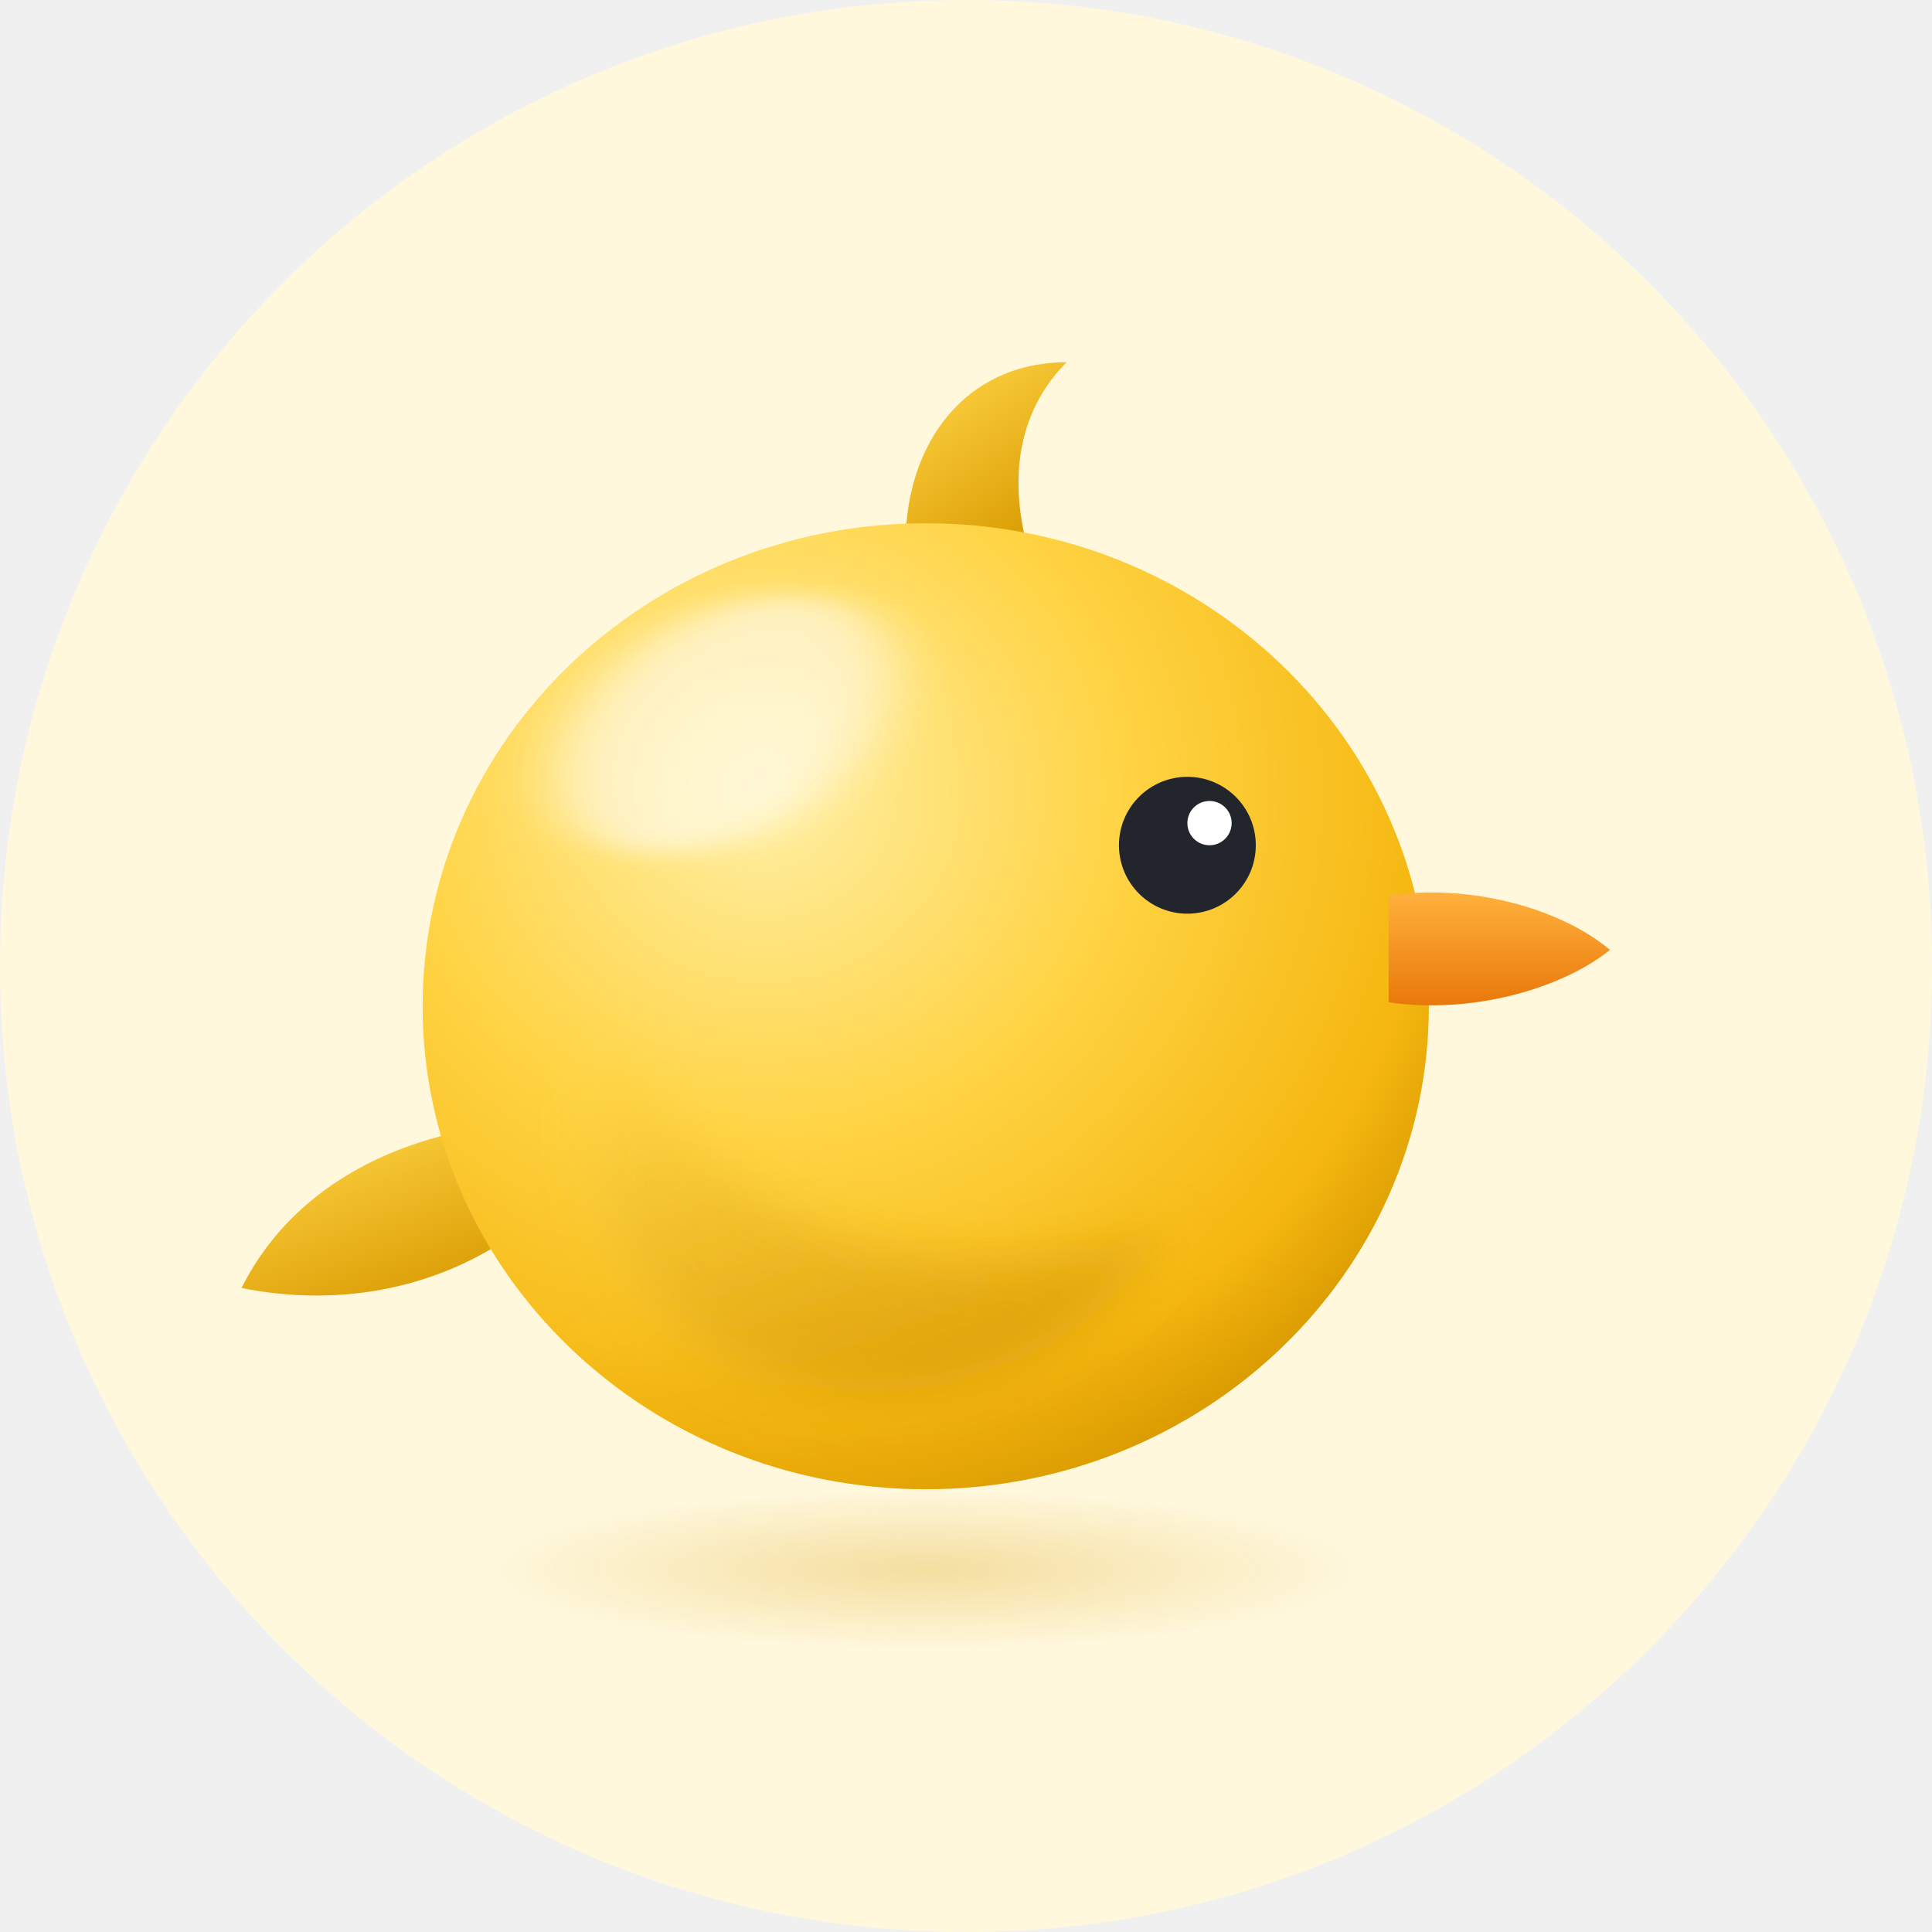
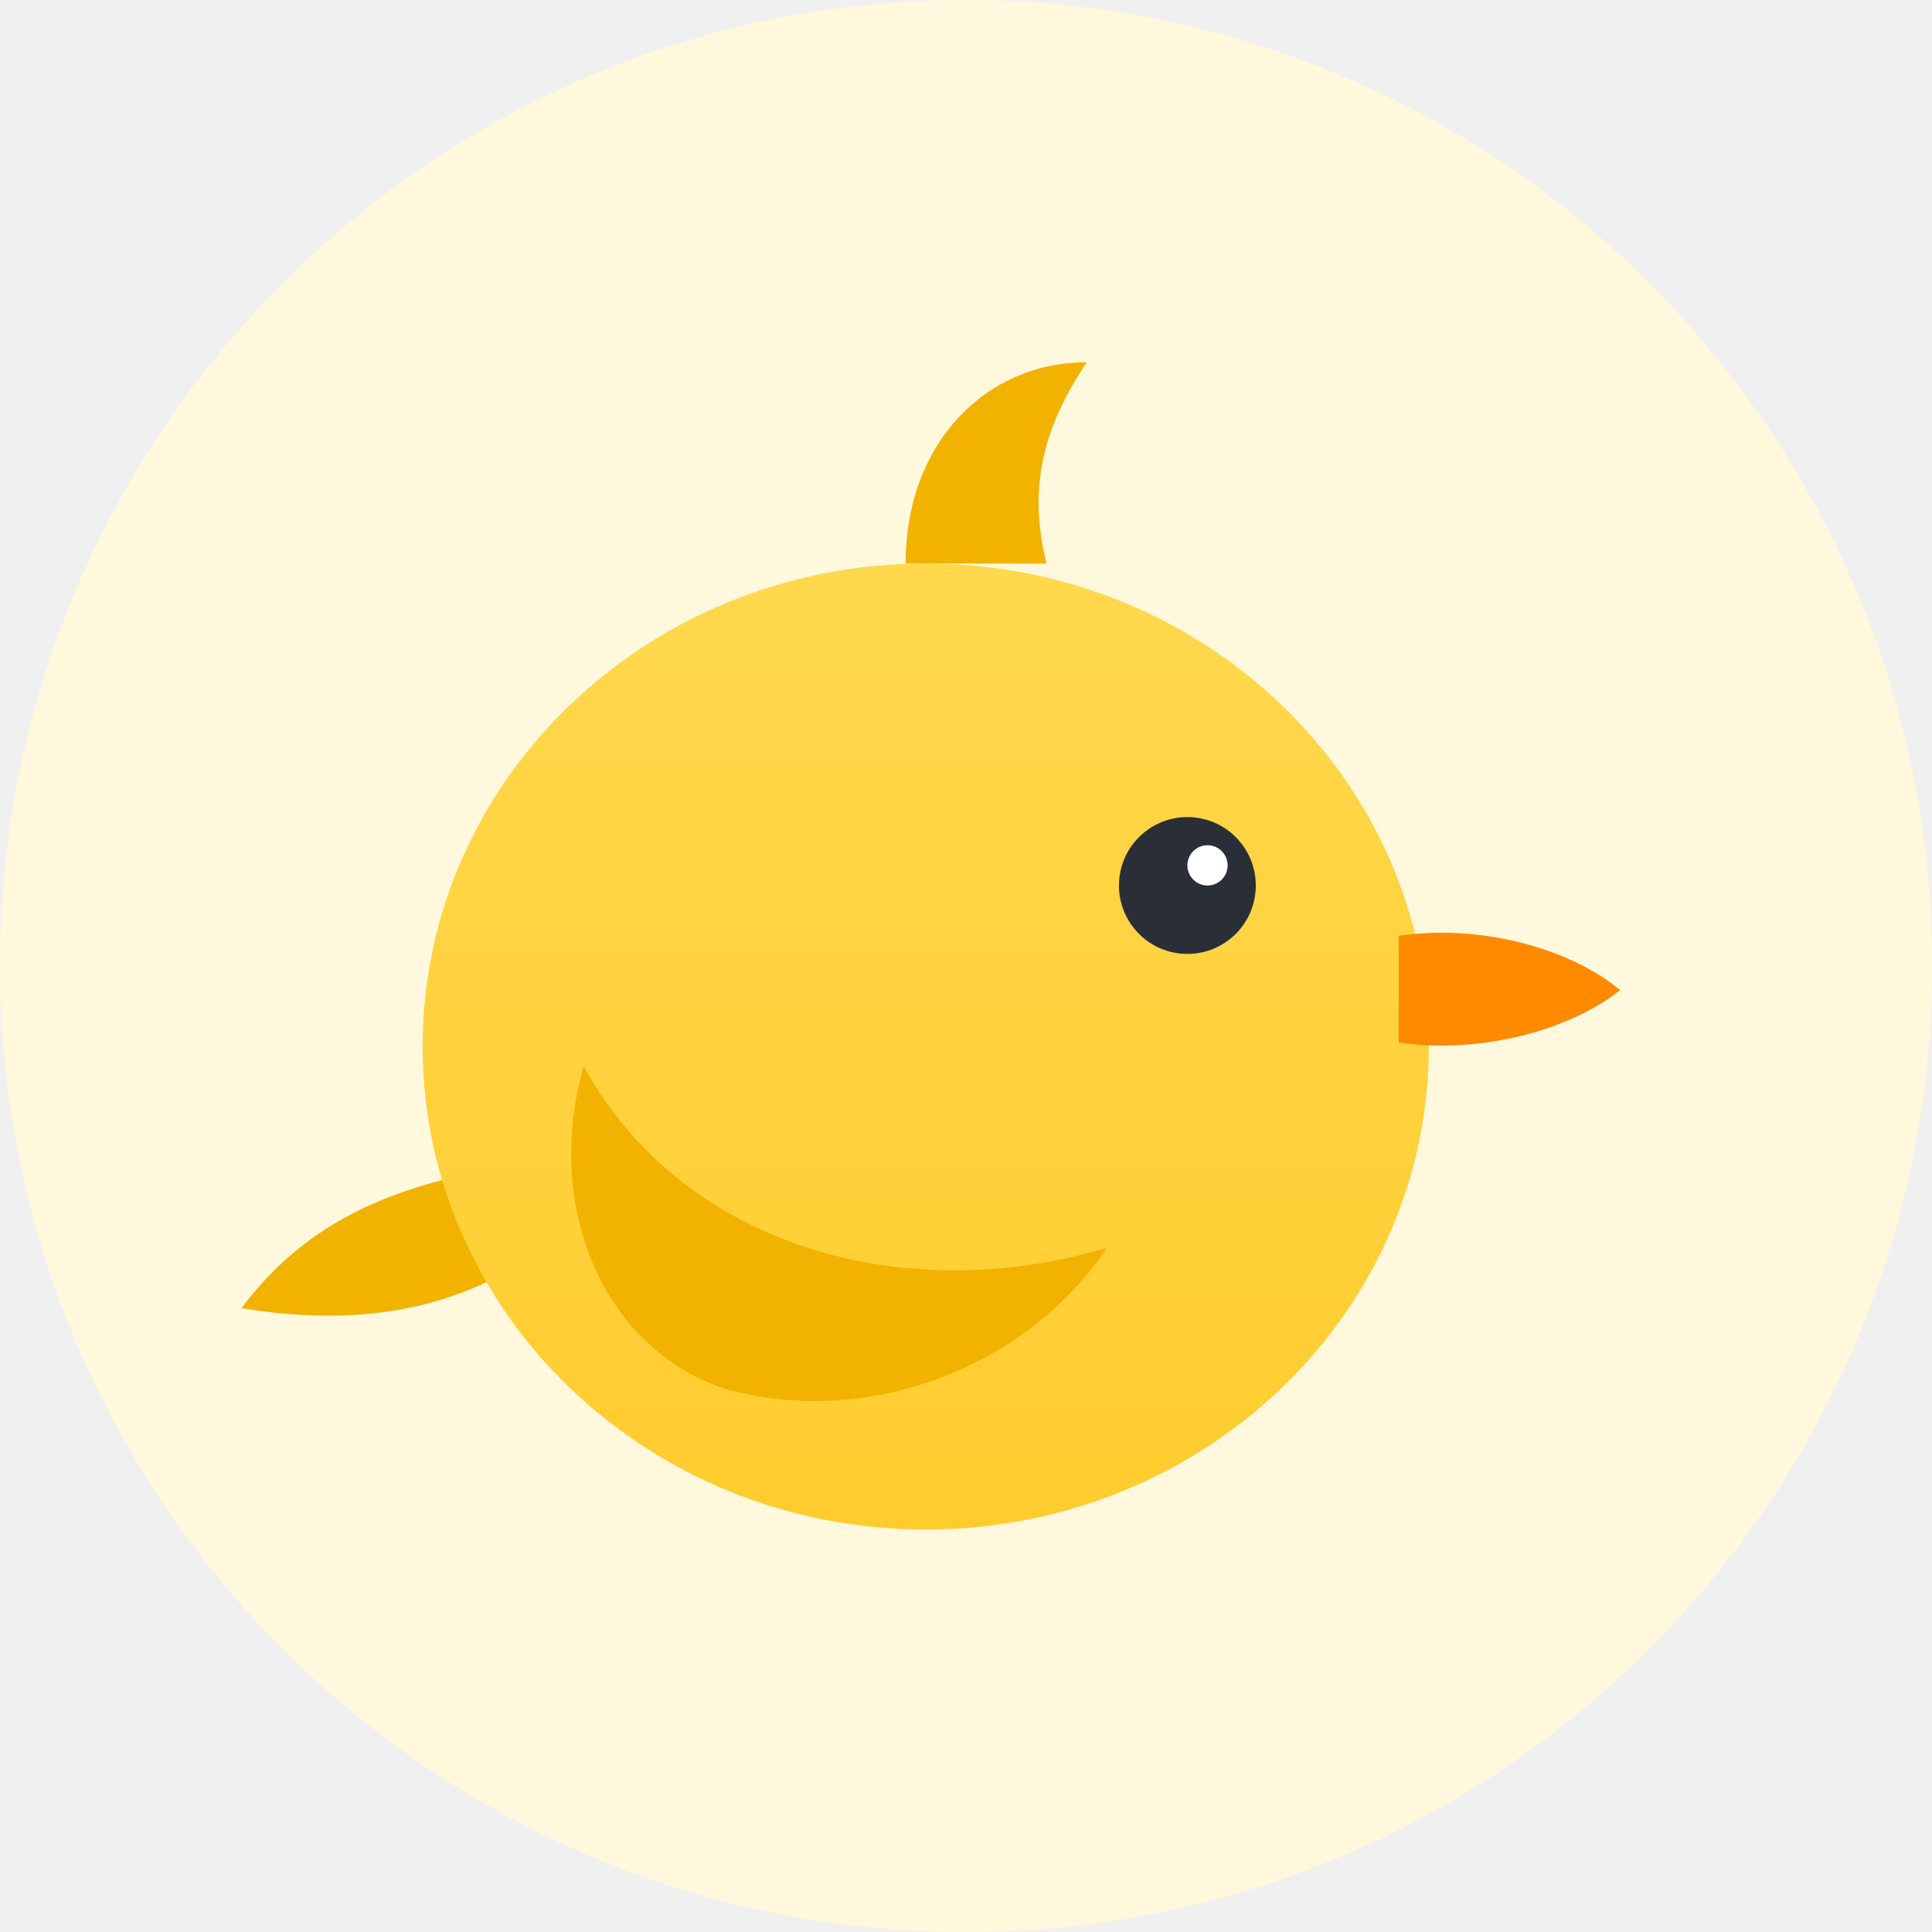
<svg xmlns="http://www.w3.org/2000/svg" viewBox="0 0 96 96">
  <defs>
-     <radialGradient id="b2" cx="34%" cy="28%" r="78%">
-       <stop offset="0" stop-color="#FFEFA6" />
-       <stop offset=".45" stop-color="#FFD445" />
-       <stop offset=".85" stop-color="#F5B710" />
-       <stop offset="1" stop-color="#D99A00" />
-     </radialGradient>
-     <linearGradient id="w2" x1=".2" y1="0" x2=".8" y2="1">
-       <stop offset="0" stop-color="#FFD445" />
-       <stop offset="1" stop-color="#D99A00" />
+     <linearGradient id="b2" x1="0" y1="0" x2="0" y2="1">
+       <stop offset="0" stop-color="#FFD84D" />
+       <stop offset="1" stop-color="#FFCC2E" />
    </linearGradient>
-     <linearGradient id="k2" x1="0" y1="0" x2="0" y2="1">
-       <stop offset="0" stop-color="#FFB13D" />
-       <stop offset="1" stop-color="#E9780A" />
-     </linearGradient>
-     <radialGradient id="s2">
-       <stop offset="0" stop-color="#D99A00" stop-opacity=".28" />
-       <stop offset="1" stop-color="#D99A00" stop-opacity="0" />
-     </radialGradient>
-     <filter id="f2" x="-50%" y="-50%" width="200%" height="200%">
-       <feGaussianBlur stdDeviation="2.2" />
-     </filter>
-     <filter id="g2" x="-50%" y="-50%" width="200%" height="200%">
-       <feGaussianBlur stdDeviation="1.2" />
-     </filter>
    <clipPath id="c2">
      <circle cx="48" cy="48" r="48" />
-     </clipPath>
-     <clipPath id="o2">
-       <ellipse cx="46" cy="50" rx="25" ry="24" />
    </clipPath>
  </defs>
  <g clip-path="url(#c2)">
    <rect width="96" height="96" fill="#FFF8DD" />
-     <ellipse cx="46" cy="78" rx="22" ry="4" fill="url(#s2)" />
-     <path d="M24 56c-6 1-10 4-12 8 5 1 10 0 14-3z" fill="url(#w2)" />
-     <path d="M45 27c0-5 3-9 8-9-2 2-3 5-2 9z" fill="url(#w2)" />
-     <ellipse cx="46" cy="50" rx="25" ry="24" fill="url(#b2)" />
-     <g clip-path="url(#o2)">
-       <ellipse cx="50" cy="76" rx="26" ry="10" fill="#D99A00" opacity=".22" filter="url(#f2)" />
-       <path d="M30 52c6 10 18 13 28 9-4 7-13 10-21 7-6-3-9-9-7-16z" fill="url(#w2)" opacity=".9" filter="url(#g2)" />
-       <ellipse cx="36" cy="36" rx="9" ry="5.5" fill="#fff" opacity=".55" transform="rotate(-28 36 36)" filter="url(#g2)" />
-     </g>
-     <path d="M69 44.5c4-.6 8.5.6 11 2.7-2.5 2-7 3.2-11 2.6z" fill="url(#k2)" />
-     <circle cx="59" cy="42" r="3.4" fill="#22252B" />
-     <circle cx="60.1" cy="40.9" r="1.1" fill="#fff" />
+     <path d="M25 58c-6 1-10 3-13 7 6 1 11 0 15-3z" fill="#F2B200" />
+     <path d="M45 28c0-6 4-10 9-10-2 3-3 6-2 10z" fill="#F2B200" />
+     <ellipse cx="46" cy="52" rx="25" ry="24" fill="url(#b2)" />
+     <path d="M29 53c5 9 16 12 26 9-4 6-12 9-19 7-6-2-9-9-7-16z" fill="#F2B200" />
+     <path d="M69.5 46.5c4-.6 8.5.6 11 2.7-2.5 2-7 3.2-11 2.6z" fill="#FF8A00" />
+     <circle cx="59" cy="44" r="3.4" fill="#2A2F37" />
+     <circle cx="60" cy="43" r="1" fill="#fff" />
  </g>
</svg>
